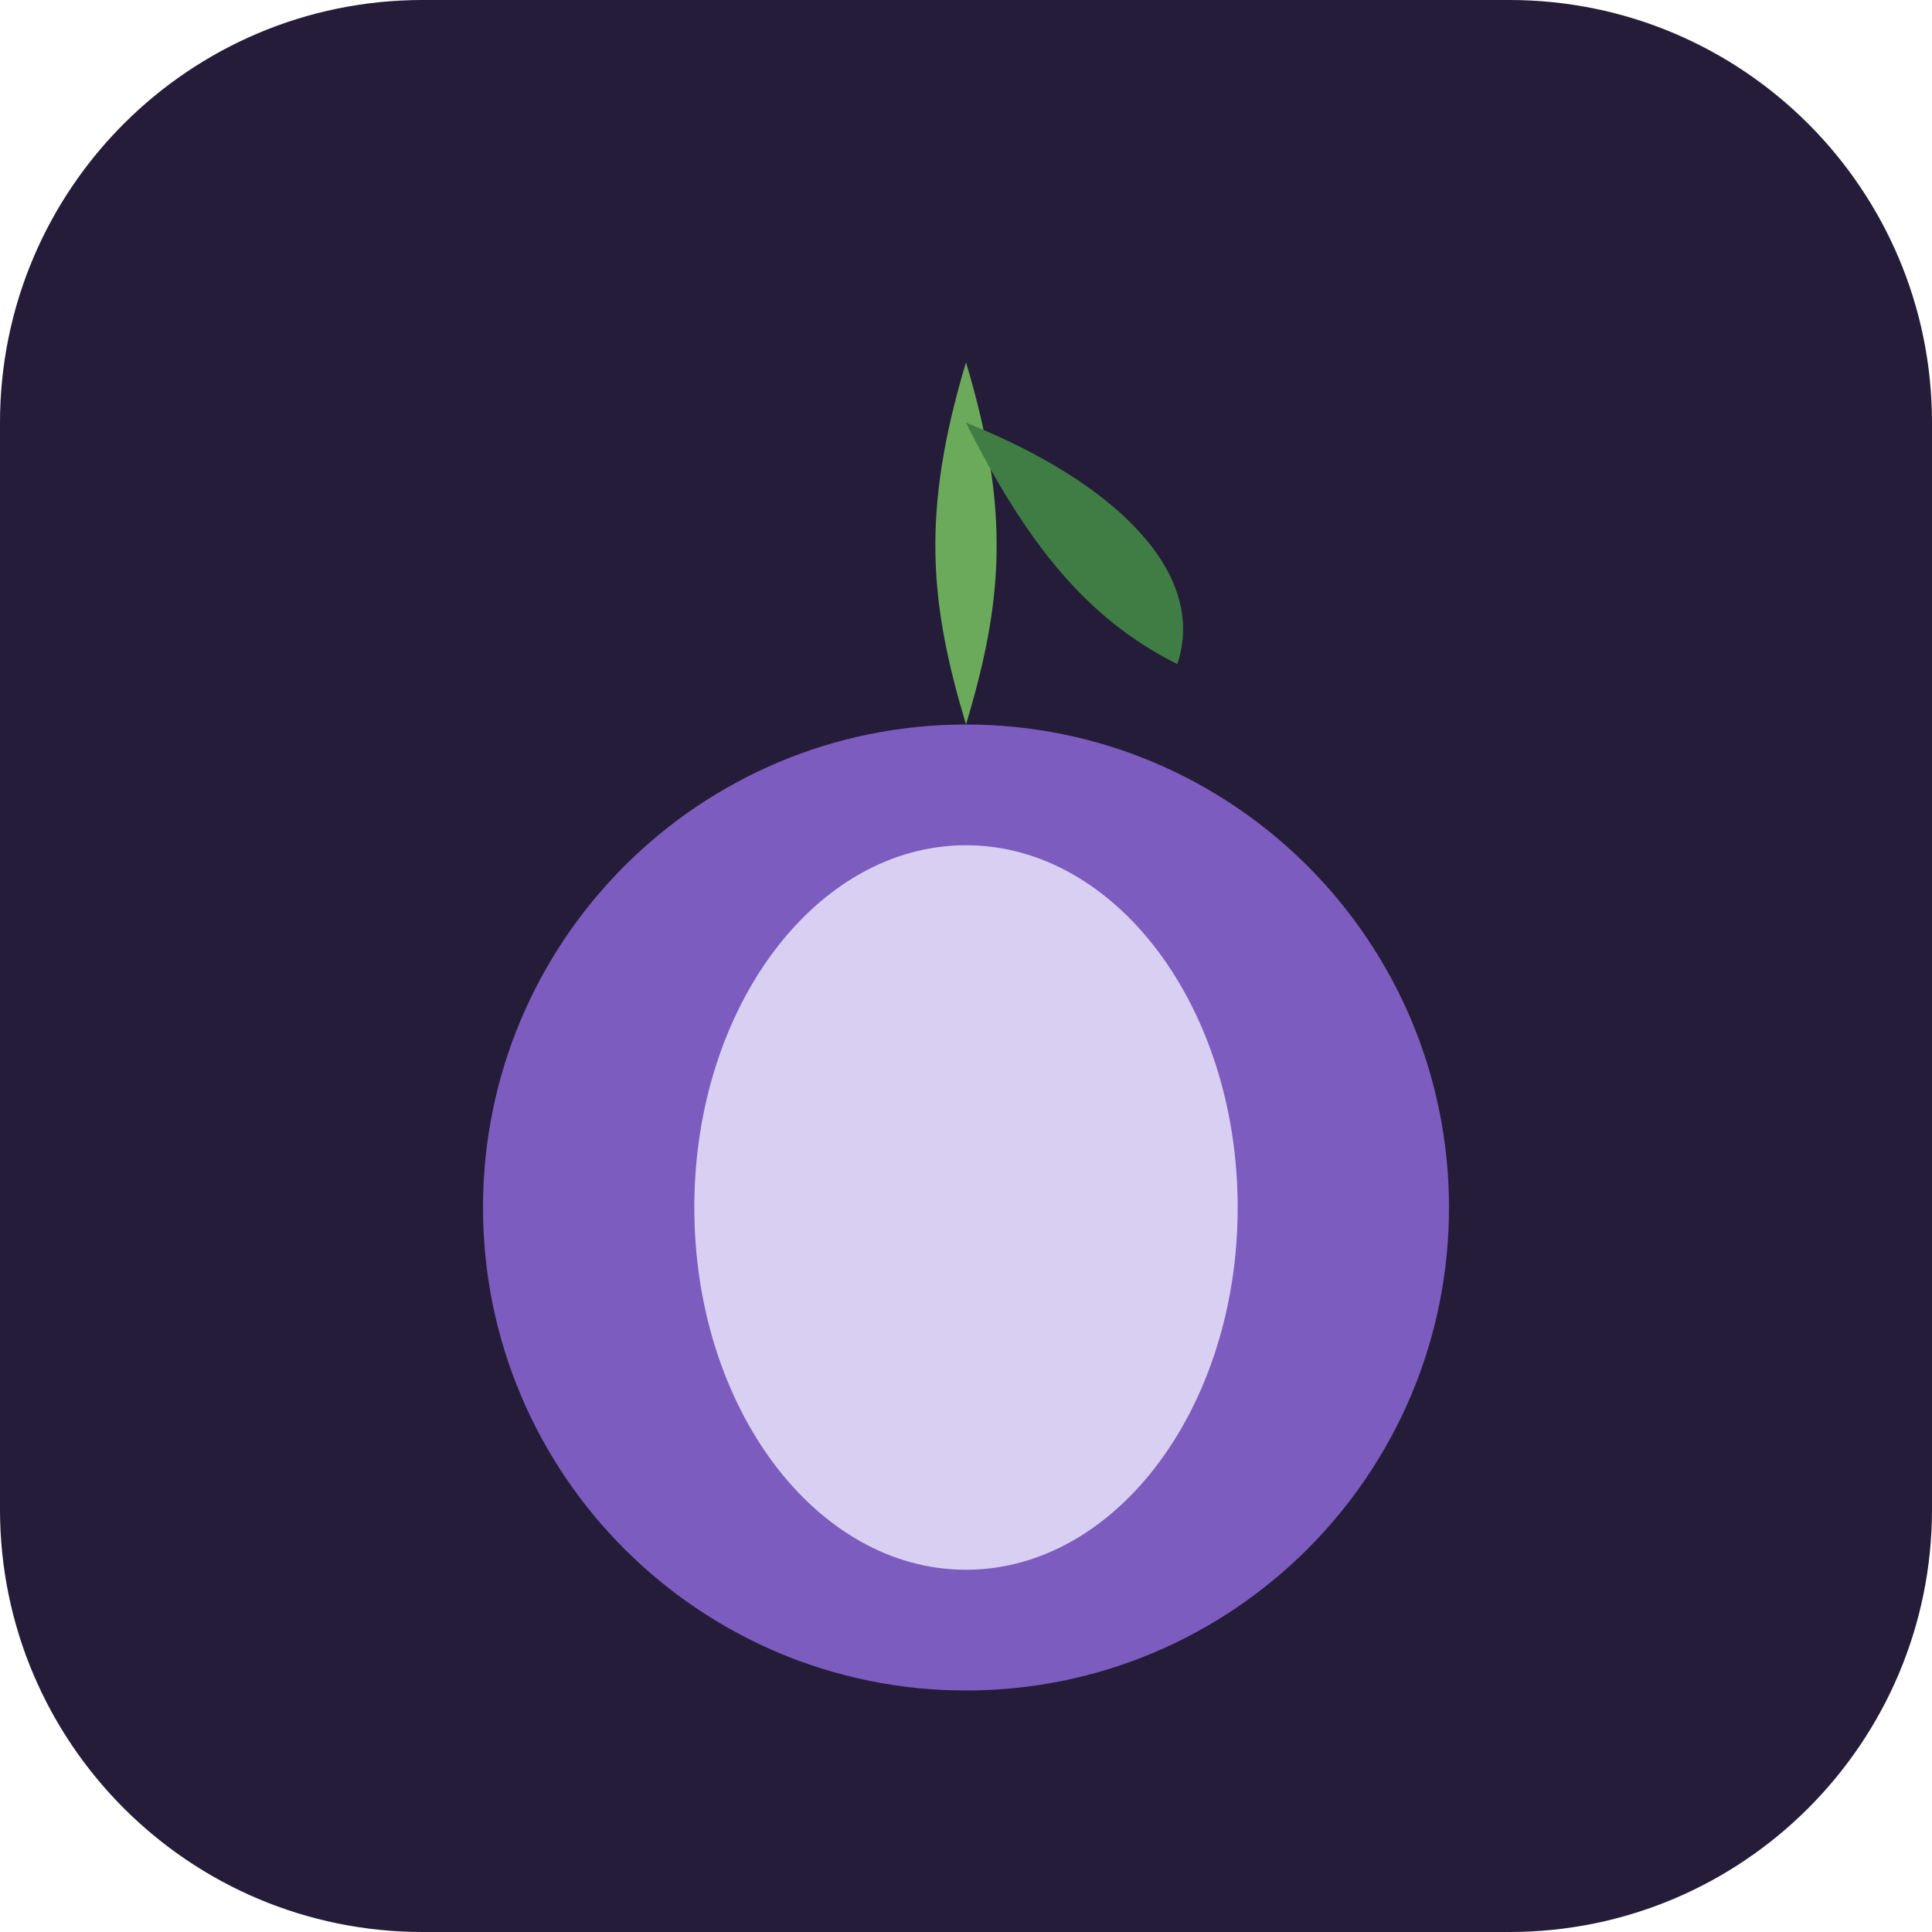
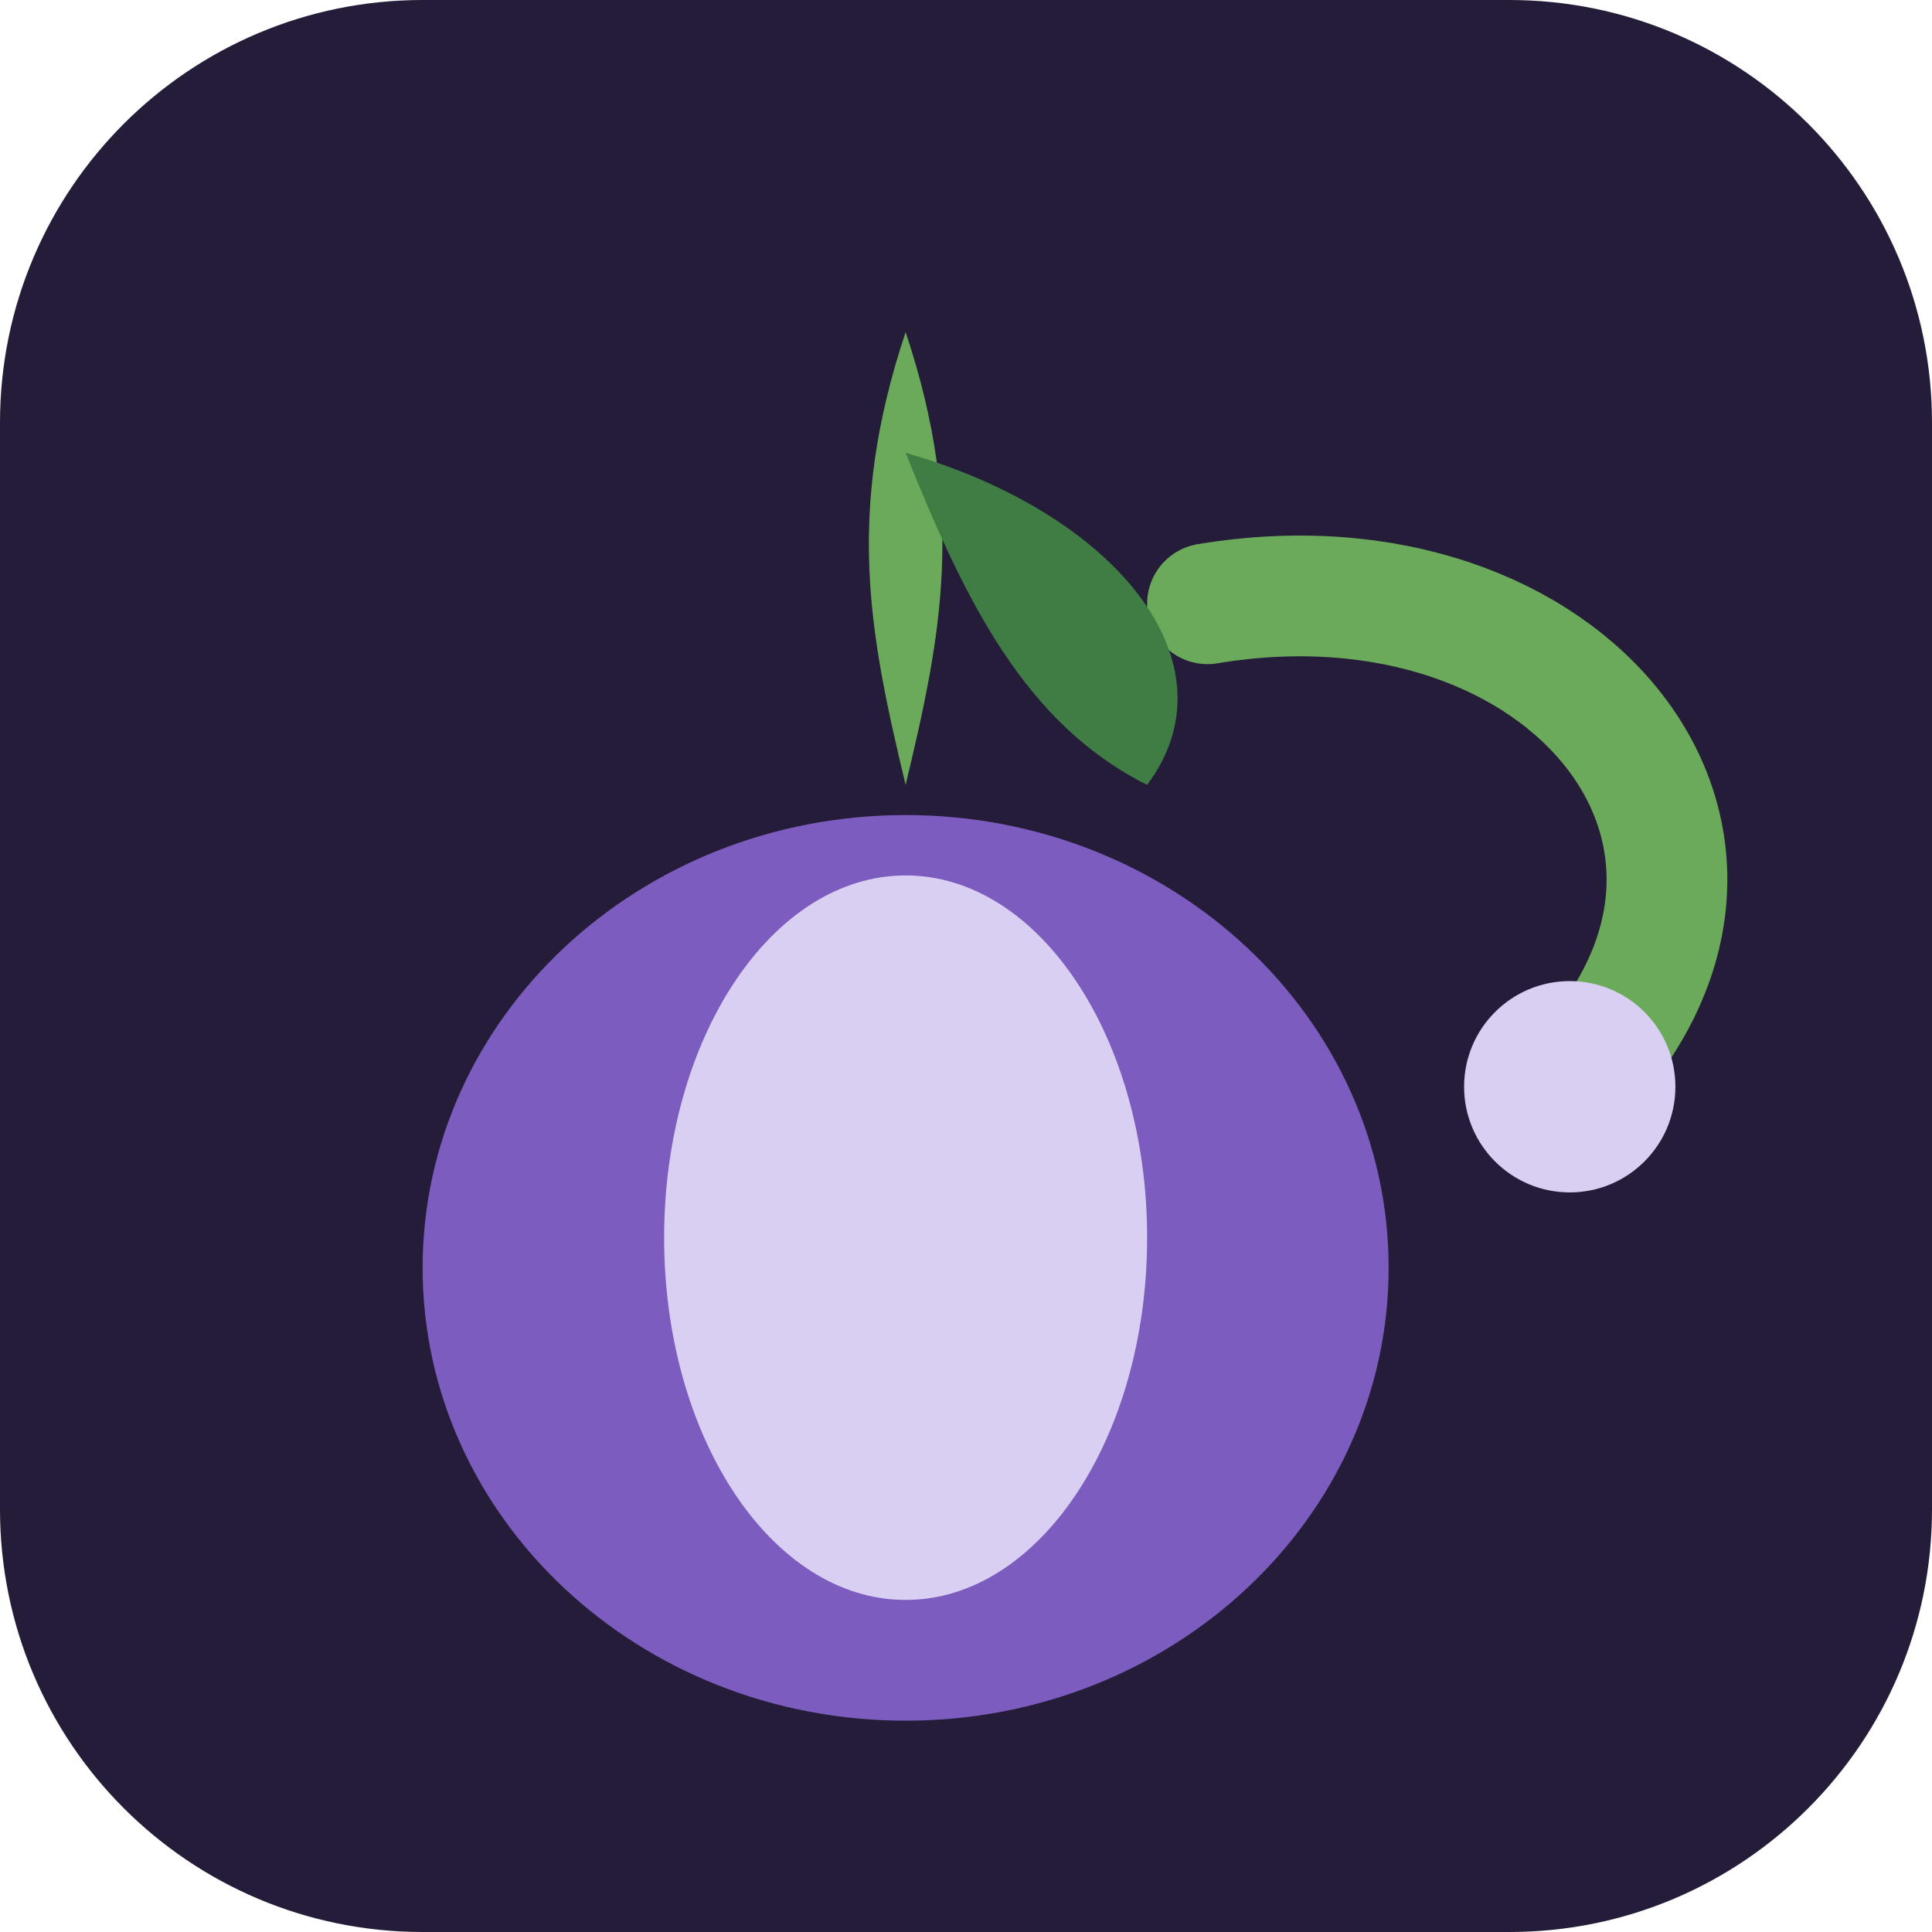
<svg xmlns="http://www.w3.org/2000/svg" viewBox="0 0 64 64">
  <rect width="64" height="64" rx="14" fill="#241c38" />
-   <ellipse cx="32" cy="40" rx="16" ry="16" fill="#7c5cbf" />
-   <ellipse cx="32" cy="40" rx="9" ry="12" fill="#d9cff2" />
-   <path d="M32 12c1.5 5 1.2 8 0 12c-1.2-4-1.5-7 0-12z" fill="#6aaa5a" />
-   <path d="M32 14c5 2 8 5 7 8c-3-1.5-5-4-7-8z" fill="#3f7d45" />
+   <path d="M40 20C52 18 60 28 52 36" fill="none" stroke="#6aaa5a" stroke-width="4" stroke-linecap="round" />
+   <circle cx="52" cy="36" r="3.5" fill="#d9cff2" />
+   <ellipse cx="30" cy="42" rx="16" ry="15" fill="#7c5cbf" />
+   <ellipse cx="30" cy="41" rx="8" ry="12" fill="#d9cff2" />
+   <path d="M30 11c2 6 1.2 10 0 15c-1.2-5-2-9 0-15z" fill="#6aaa5a" />
+   <path d="M30 15c7 2 11 7 8 11c-4-2-6-6-8-11z" fill="#3f7d45" />
</svg>
